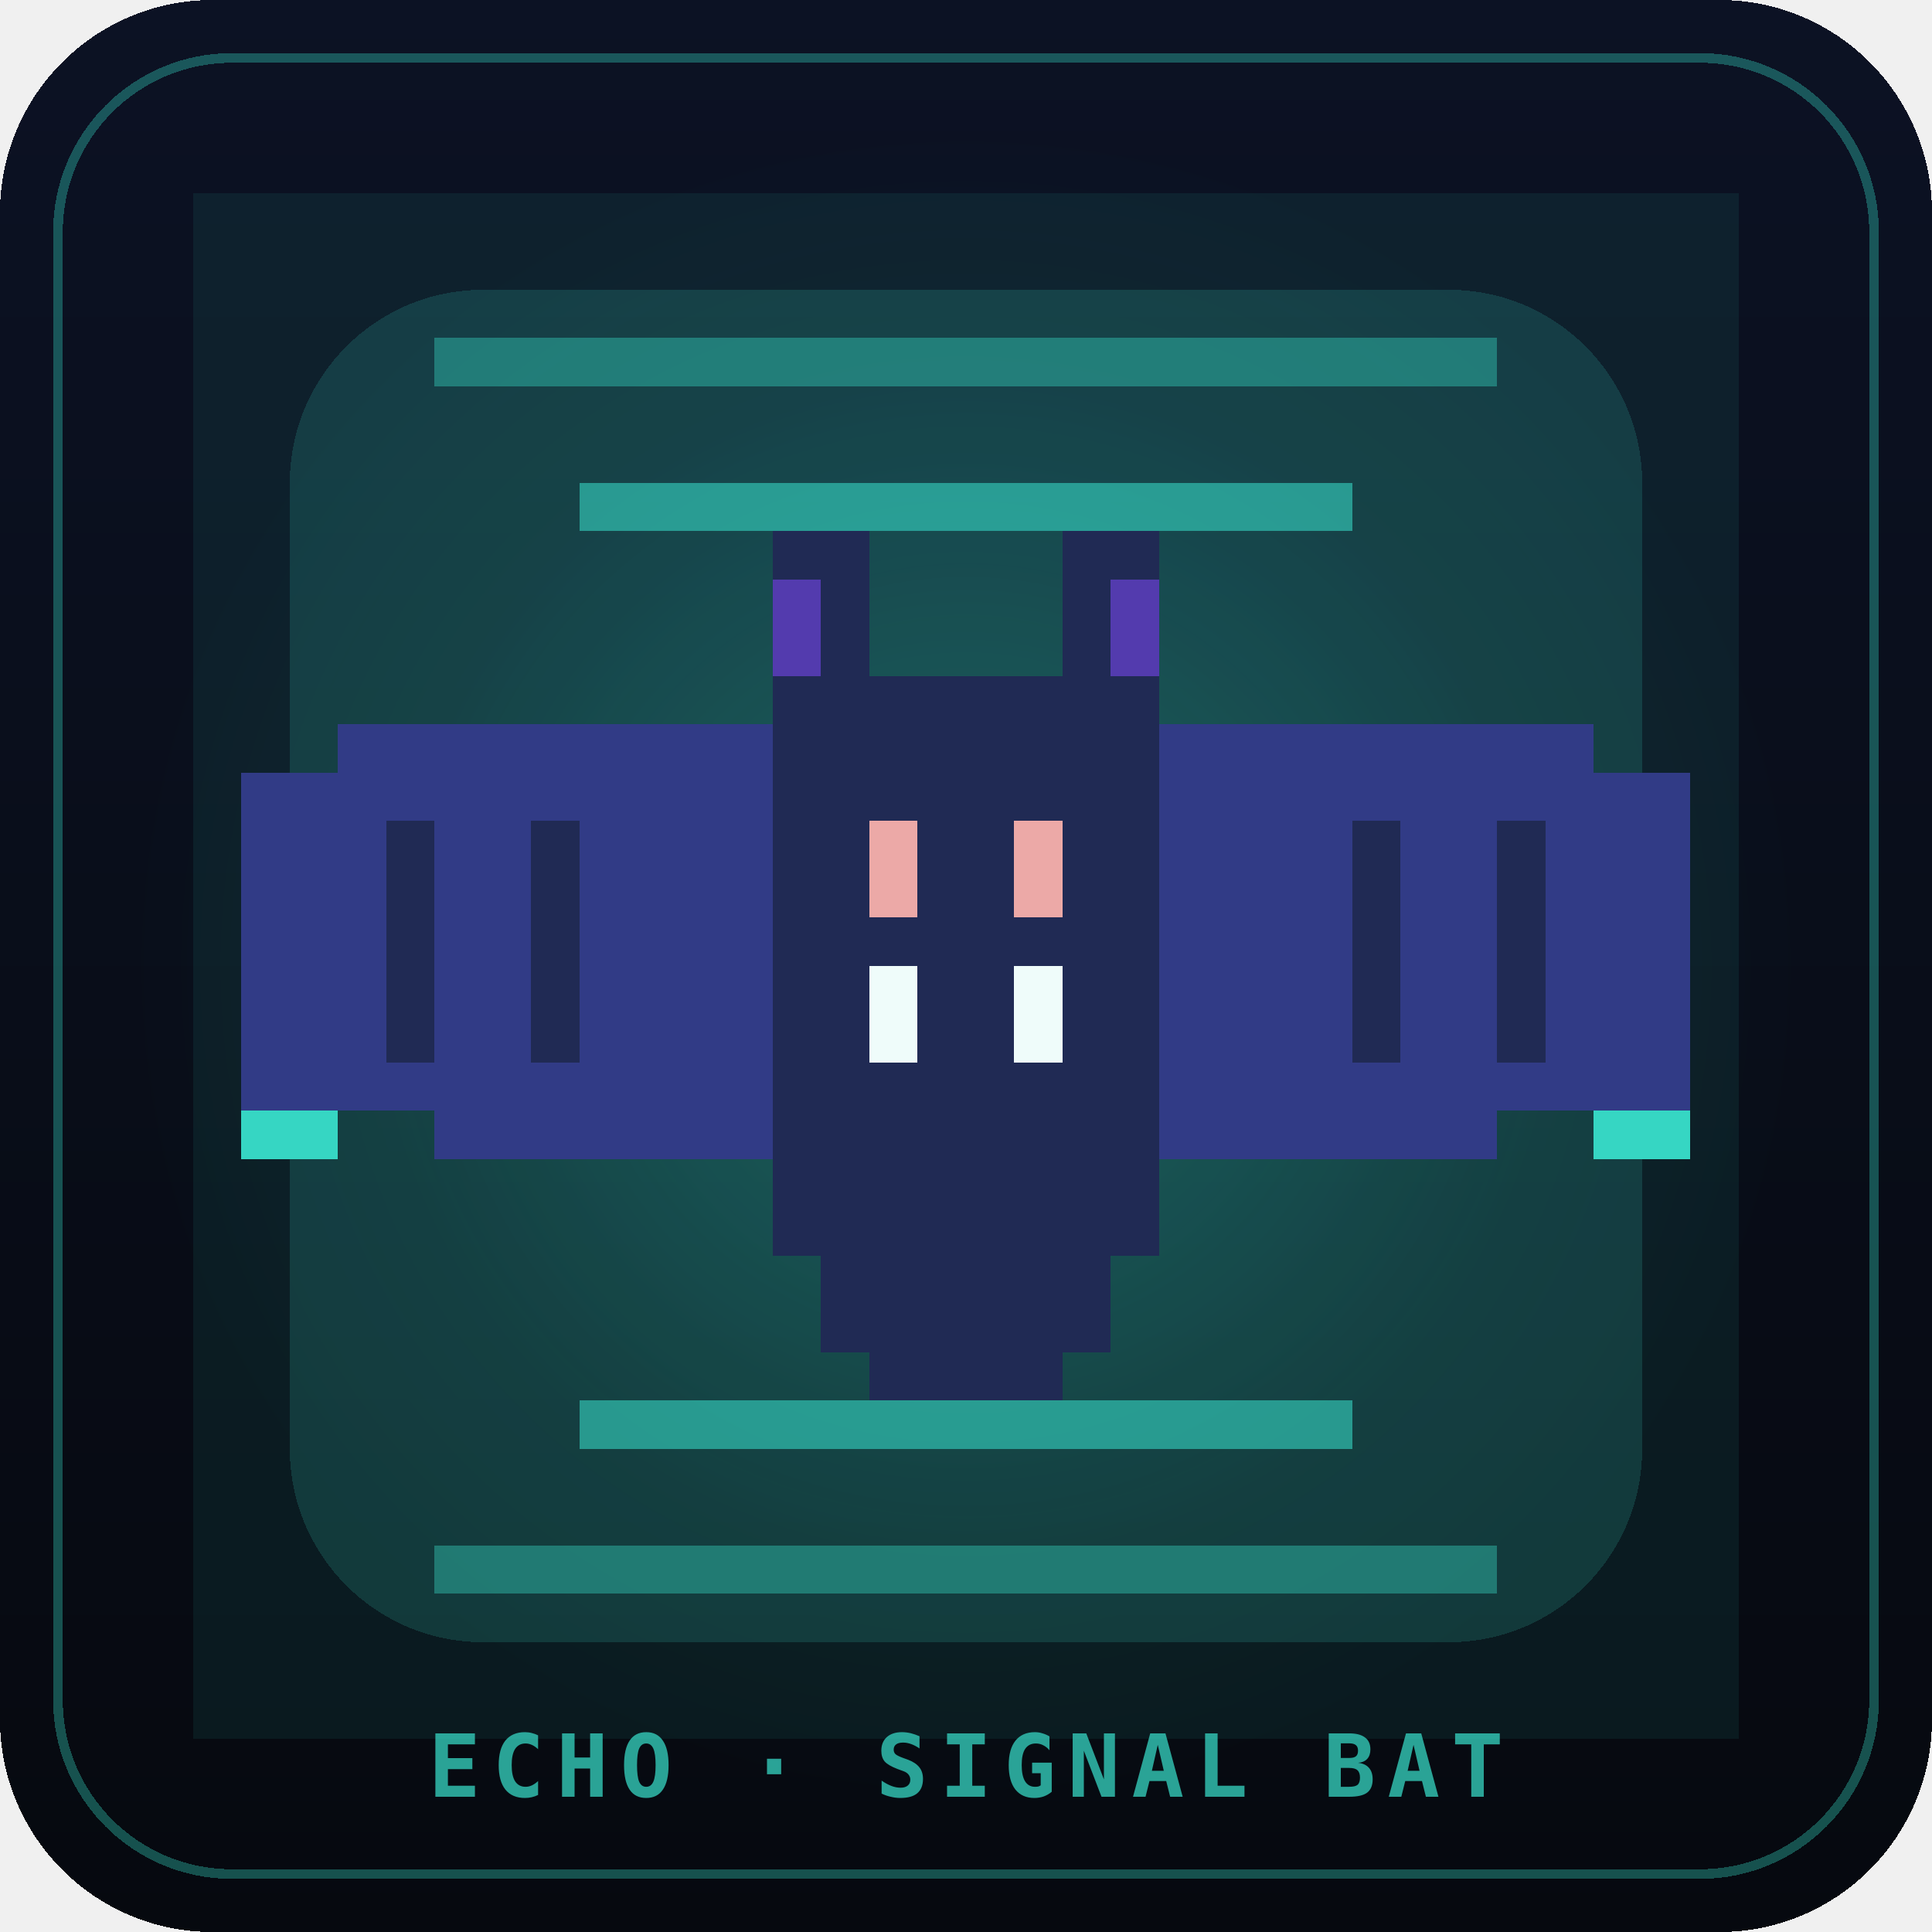
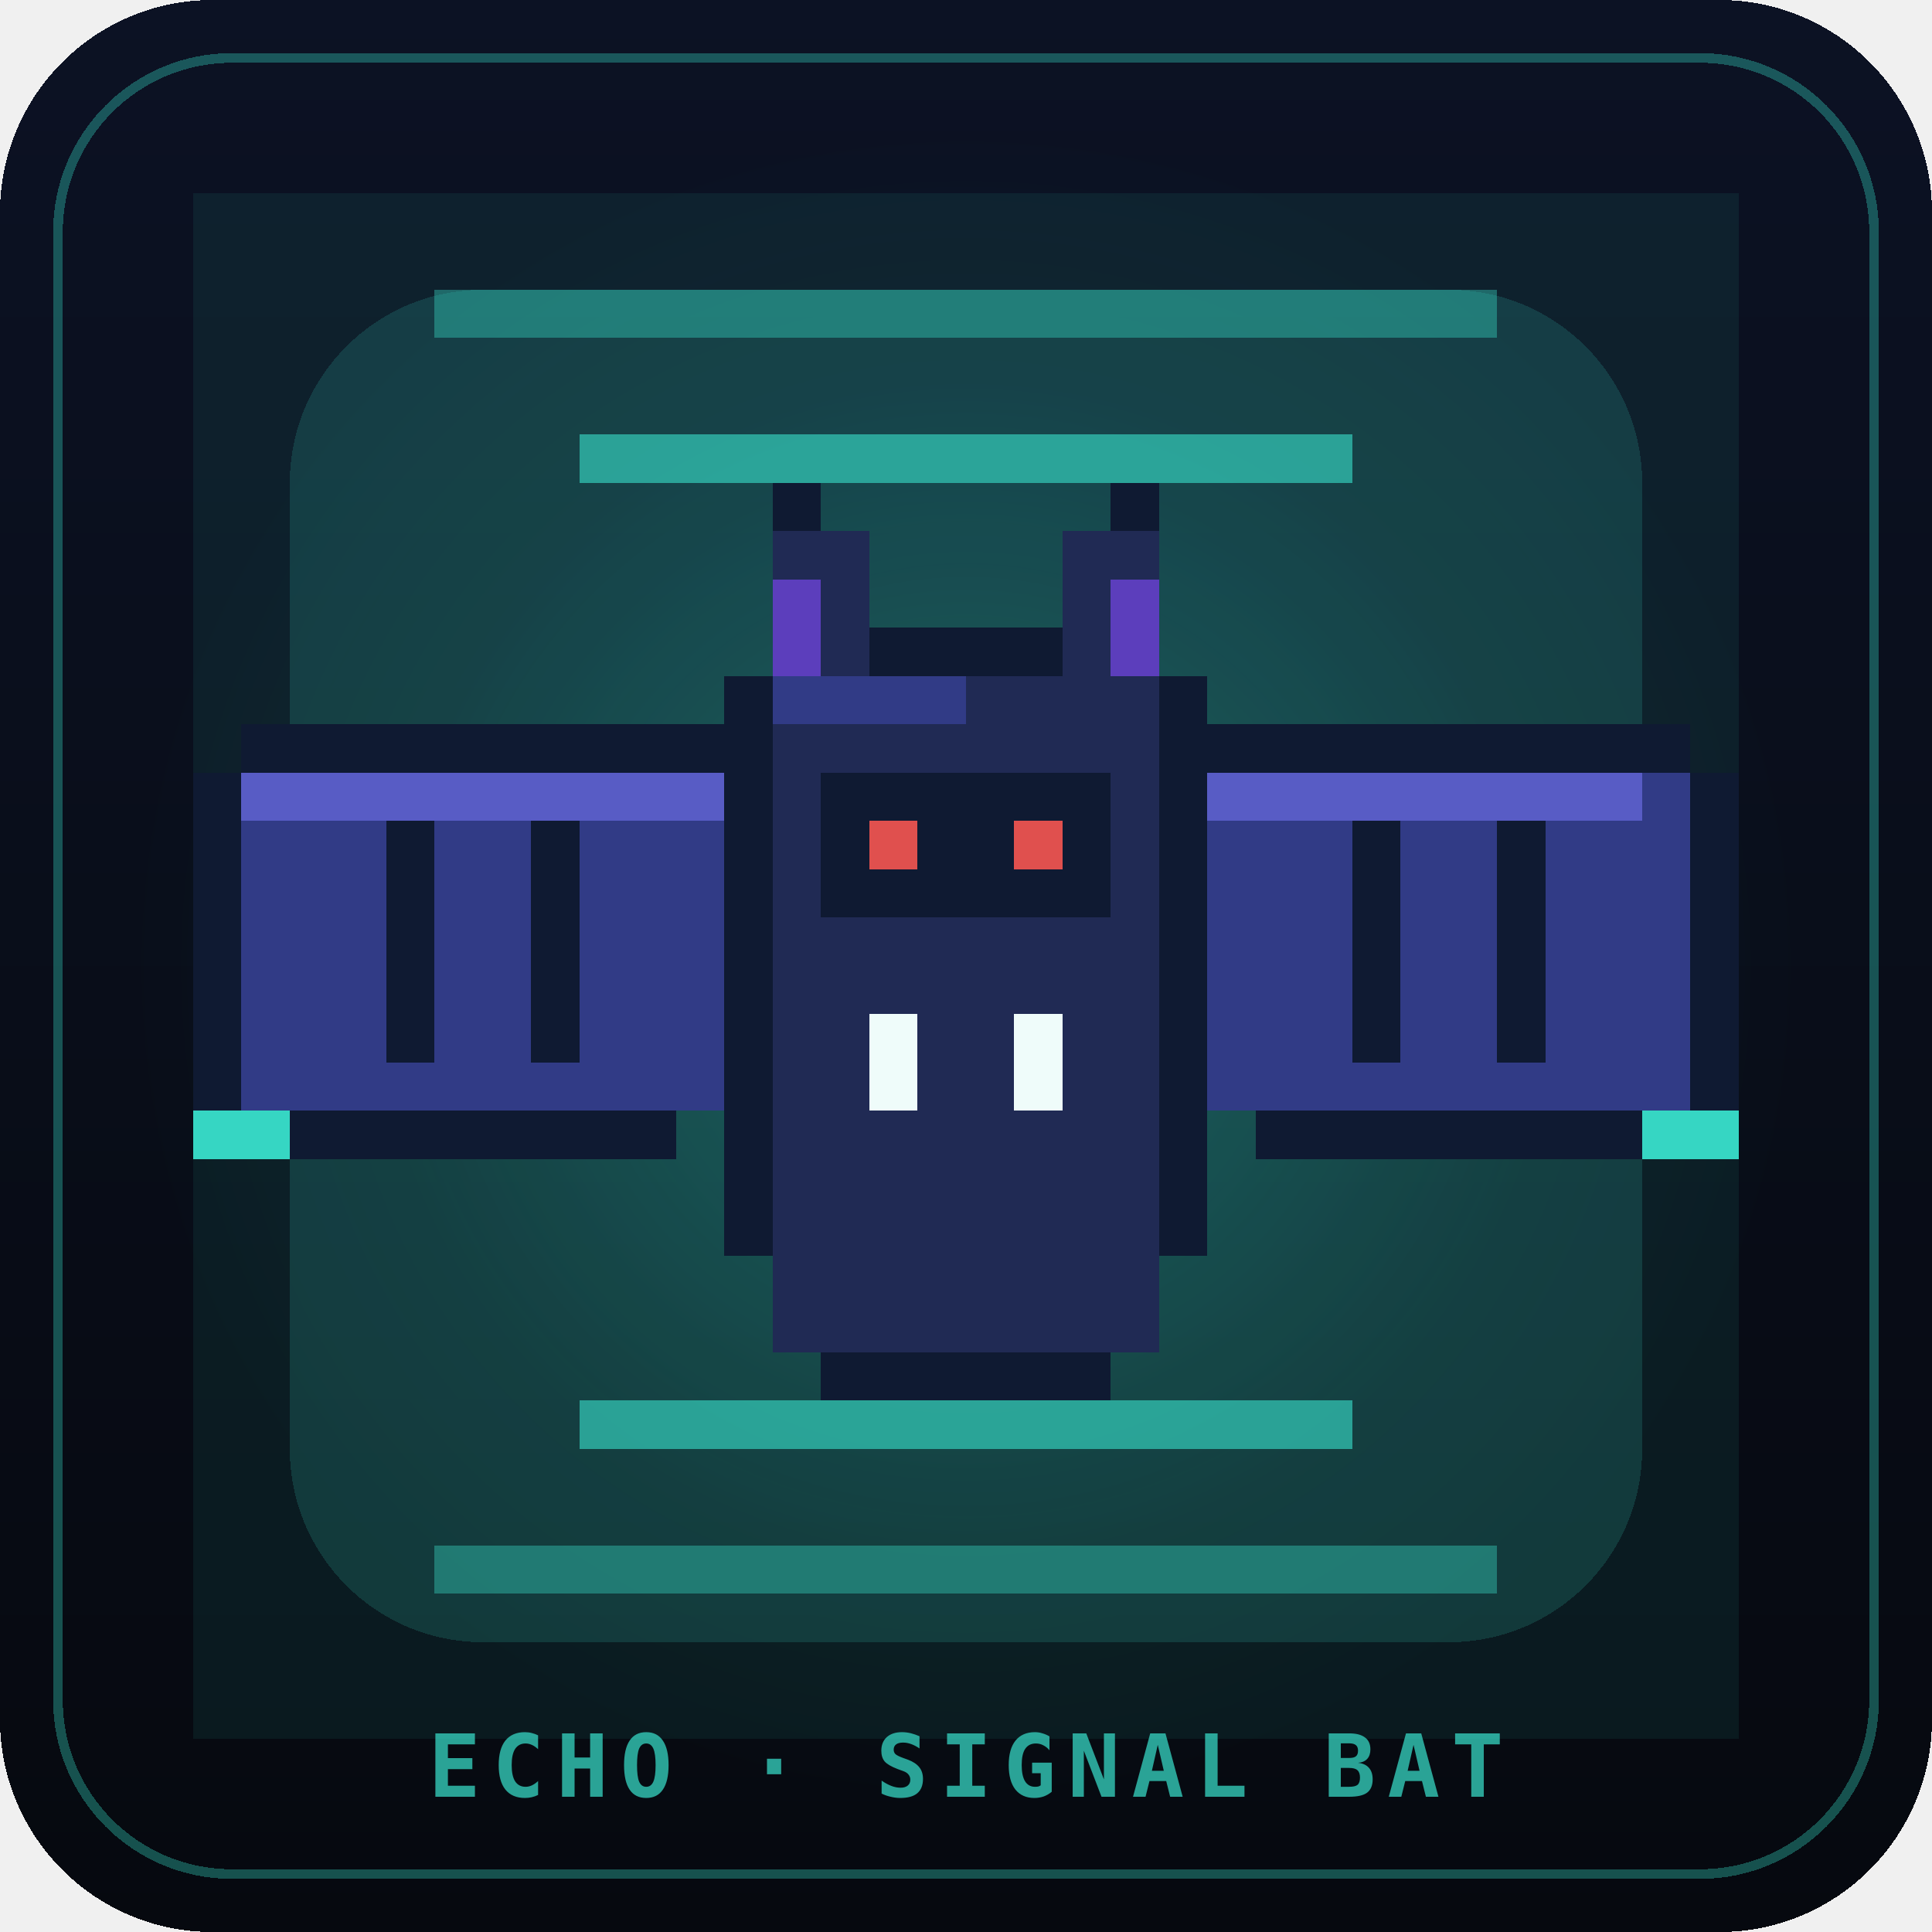
<svg xmlns="http://www.w3.org/2000/svg" viewBox="0 0 200 200" width="200" height="200" shape-rendering="crispEdges" role="img" aria-label="ECHO · Signal Bat mascot">
  <defs>
    <linearGradient id="bg" x1="0" y1="0" x2="0" y2="1">
      <stop offset="0%" stop-color="#0c1224" />
      <stop offset="100%" stop-color="#06090f" />
    </linearGradient>
    <radialGradient id="halo" cx="50%" cy="50%" r="50%">
      <stop offset="0%" stop-color="#36d6c3" stop-opacity=".25" />
      <stop offset="70%" stop-color="#36d6c3" stop-opacity=".03" />
      <stop offset="100%" stop-color="#36d6c3" stop-opacity="0" />
    </radialGradient>
  </defs>
  <rect width="200" height="200" rx="22" fill="url(#bg)" />
  <rect x="6" y="6" width="188" height="188" rx="18" fill="none" stroke="#36d6c3" stroke-opacity=".35" />
  <circle cx="100" cy="100" r="86" fill="url(#halo)" />
  <g transform="translate(20,20) scale(5)" style="color:#36d6c3">
    <rect class="halo" x="2" y="2" width="28" height="28" fill="currentColor" opacity="0.165" rx="4" />
    <g class="mascot-body">
+       <rect x="1" y="11" width="11" height="1" fill="#0c0a26" class="r-wing-outline" />
+       <rect x="1" y="19" width="9" height="1" fill="#0c0a26" class="r-wing-outline" />
+       <rect x="0" y="12" width="1" height="7" fill="#0c0a26" class="r-wing-outline" />
      <rect x="1" y="12" width="11" height="7" fill="#312e81" class="r-wing-l" />
-       <rect x="3" y="11" width="9" height="1" fill="#312e81" class="r-wing-l" />
-       <rect x="5" y="19" width="7" height="1" fill="#312e81" class="r-wing-l" />
-       <rect x="4" y="13" width="1" height="5" fill="#1e1b4b" class="r-wing-bone" />
-       <rect x="7" y="13" width="1" height="5" fill="#1e1b4b" class="r-wing-bone" />
+       <rect x="1" y="12" width="10" height="1" fill="#5b51c5" class="r-wing-l-hi" />
+       <rect x="4" y="13" width="1" height="5" fill="#0c0a26" class="r-wing-bone" />
+       <rect x="7" y="13" width="1" height="5" fill="#0c0a26" class="r-wing-bone" />
+       <rect x="20" y="11" width="11" height="1" fill="#0c0a26" class="r-wing-outline" />
+       <rect x="22" y="19" width="9" height="1" fill="#0c0a26" class="r-wing-outline" />
+       <rect x="31" y="12" width="1" height="7" fill="#0c0a26" class="r-wing-outline" />
      <rect x="20" y="12" width="11" height="7" fill="#312e81" class="r-wing-r" />
-       <rect x="20" y="11" width="9" height="1" fill="#312e81" class="r-wing-r" />
-       <rect x="20" y="19" width="7" height="1" fill="#312e81" class="r-wing-r" />
-       <rect x="24" y="13" width="1" height="5" fill="#1e1b4b" class="r-wing-bone" />
-       <rect x="27" y="13" width="1" height="5" fill="#1e1b4b" class="r-wing-bone" />
-       <rect x="12" y="10" width="8" height="12" fill="#1e1b4b" class="r-body" />
-       <rect x="13" y="22" width="6" height="2" fill="#1e1b4b" class="r-body" />
-       <rect x="14" y="24" width="4" height="1" fill="#1e1b4b" class="r-body" />
+       <rect x="20" y="12" width="10" height="1" fill="#5b51c5" class="r-wing-r-hi" />
+       <rect x="24" y="13" width="1" height="5" fill="#0c0a26" class="r-wing-bone" />
+       <rect x="27" y="13" width="1" height="5" fill="#0c0a26" class="r-wing-bone" />
+       <rect x="12" y="9" width="8" height="1" fill="#0c0a26" class="r-body-outline" />
+       <rect x="11" y="10" width="1" height="12" fill="#0c0a26" class="r-body-outline" />
+       <rect x="20" y="10" width="1" height="12" fill="#0c0a26" class="r-body-outline" />
+       <rect x="13" y="24" width="6" height="1" fill="#0c0a26" class="r-body-outline" />
+       <rect x="12" y="10" width="8" height="14" fill="#1e1b4b" class="r-body" />
+       <rect x="12" y="10" width="4" height="1" fill="#312e81" class="r-body-hi" />
      <rect x="12" y="7" width="2" height="3" fill="#1e1b4b" class="r-ear" />
      <rect x="18" y="7" width="2" height="3" fill="#1e1b4b" class="r-ear" />
-       <rect x="12" y="8" width="1" height="2" fill="#7c3aed" class="r-ear-in" opacity="0.6" />
-       <rect x="19" y="8" width="1" height="2" fill="#7c3aed" class="r-ear-in" opacity="0.6" />
-       <rect x="14" y="13" width="1" height="2" fill="#fca5a5" class="r-eye" />
-       <rect x="17" y="13" width="1" height="2" fill="#fca5a5" class="r-eye" />
-       <rect x="14" y="16" width="1" height="2" fill="#fff" class="r-fang" />
-       <rect x="17" y="16" width="1" height="2" fill="#fff" class="r-fang" />
+       <rect x="12" y="6" width="1" height="1" fill="#0c0a26" class="r-ear-outline" />
+       <rect x="19" y="6" width="1" height="1" fill="#0c0a26" class="r-ear-outline" />
+       <rect x="12" y="8" width="1" height="2" fill="#7c3aed" class="r-ear-in" opacity="0.7" />
+       <rect x="19" y="8" width="1" height="2" fill="#7c3aed" class="r-ear-in" opacity="0.7" />
+       <rect x="13" y="12" width="3" height="3" fill="#0c0a26" class="r-eye-outline" />
+       <rect x="16" y="12" width="3" height="3" fill="#0c0a26" class="r-eye-outline" />
+       <rect x="14" y="13" width="1" height="1" fill="#fff" class="r-eye-w" />
+       <rect x="17" y="13" width="1" height="1" fill="#fff" class="r-eye-w" />
+       <rect x="14" y="13" width="1" height="1" fill="#ef4444" class="r-eye" />
+       <rect x="17" y="13" width="1" height="1" fill="#ef4444" class="r-eye" />
+       <rect x="14" y="17" width="1" height="2" fill="#fff" class="r-fang" />
+       <rect x="17" y="17" width="1" height="2" fill="#fff" class="r-fang" />
    </g>
    <g class="mascot-evo">
-       <rect x="8" y="6" width="16" height="1" fill="currentColor" class="r-sonar s1" opacity="0.6" />
-       <rect x="8" y="25" width="16" height="1" fill="currentColor" class="r-sonar s1" opacity="0.6" />
-       <rect x="5" y="3" width="22" height="1" fill="currentColor" class="r-sonar s2" opacity="0.4" />
+       <rect x="8" y="5" width="16" height="1" fill="currentColor" class="r-sonar s1" opacity="0.65" />
+       <rect x="8" y="25" width="16" height="1" fill="currentColor" class="r-sonar s1" opacity="0.65" />
+       <rect x="5" y="2" width="22" height="1" fill="currentColor" class="r-sonar s2" opacity="0.4" />
      <rect x="5" y="28" width="22" height="1" fill="currentColor" class="r-sonar s2" opacity="0.4" />
-       <rect x="1" y="19" width="2" height="1" fill="currentColor" class="r-wing-tip" />
-       <rect x="29" y="19" width="2" height="1" fill="currentColor" class="r-wing-tip" />
+       <rect x="0" y="19" width="2" height="1" fill="currentColor" class="r-wing-tip" />
+       <rect x="30" y="19" width="2" height="1" fill="currentColor" class="r-wing-tip" />
      <rect x="0" y="0" width="32" height="32" fill="currentColor" class="r-aura" opacity="0.08" />
    </g>
  </g>
  <text x="100" y="186" text-anchor="middle" font-family="JetBrains Mono, ui-monospace, monospace" font-weight="700" font-size="9" fill="#36d6c3" opacity=".75" letter-spacing="1.2">
    ECHO · SIGNAL BAT
  </text>
</svg>
